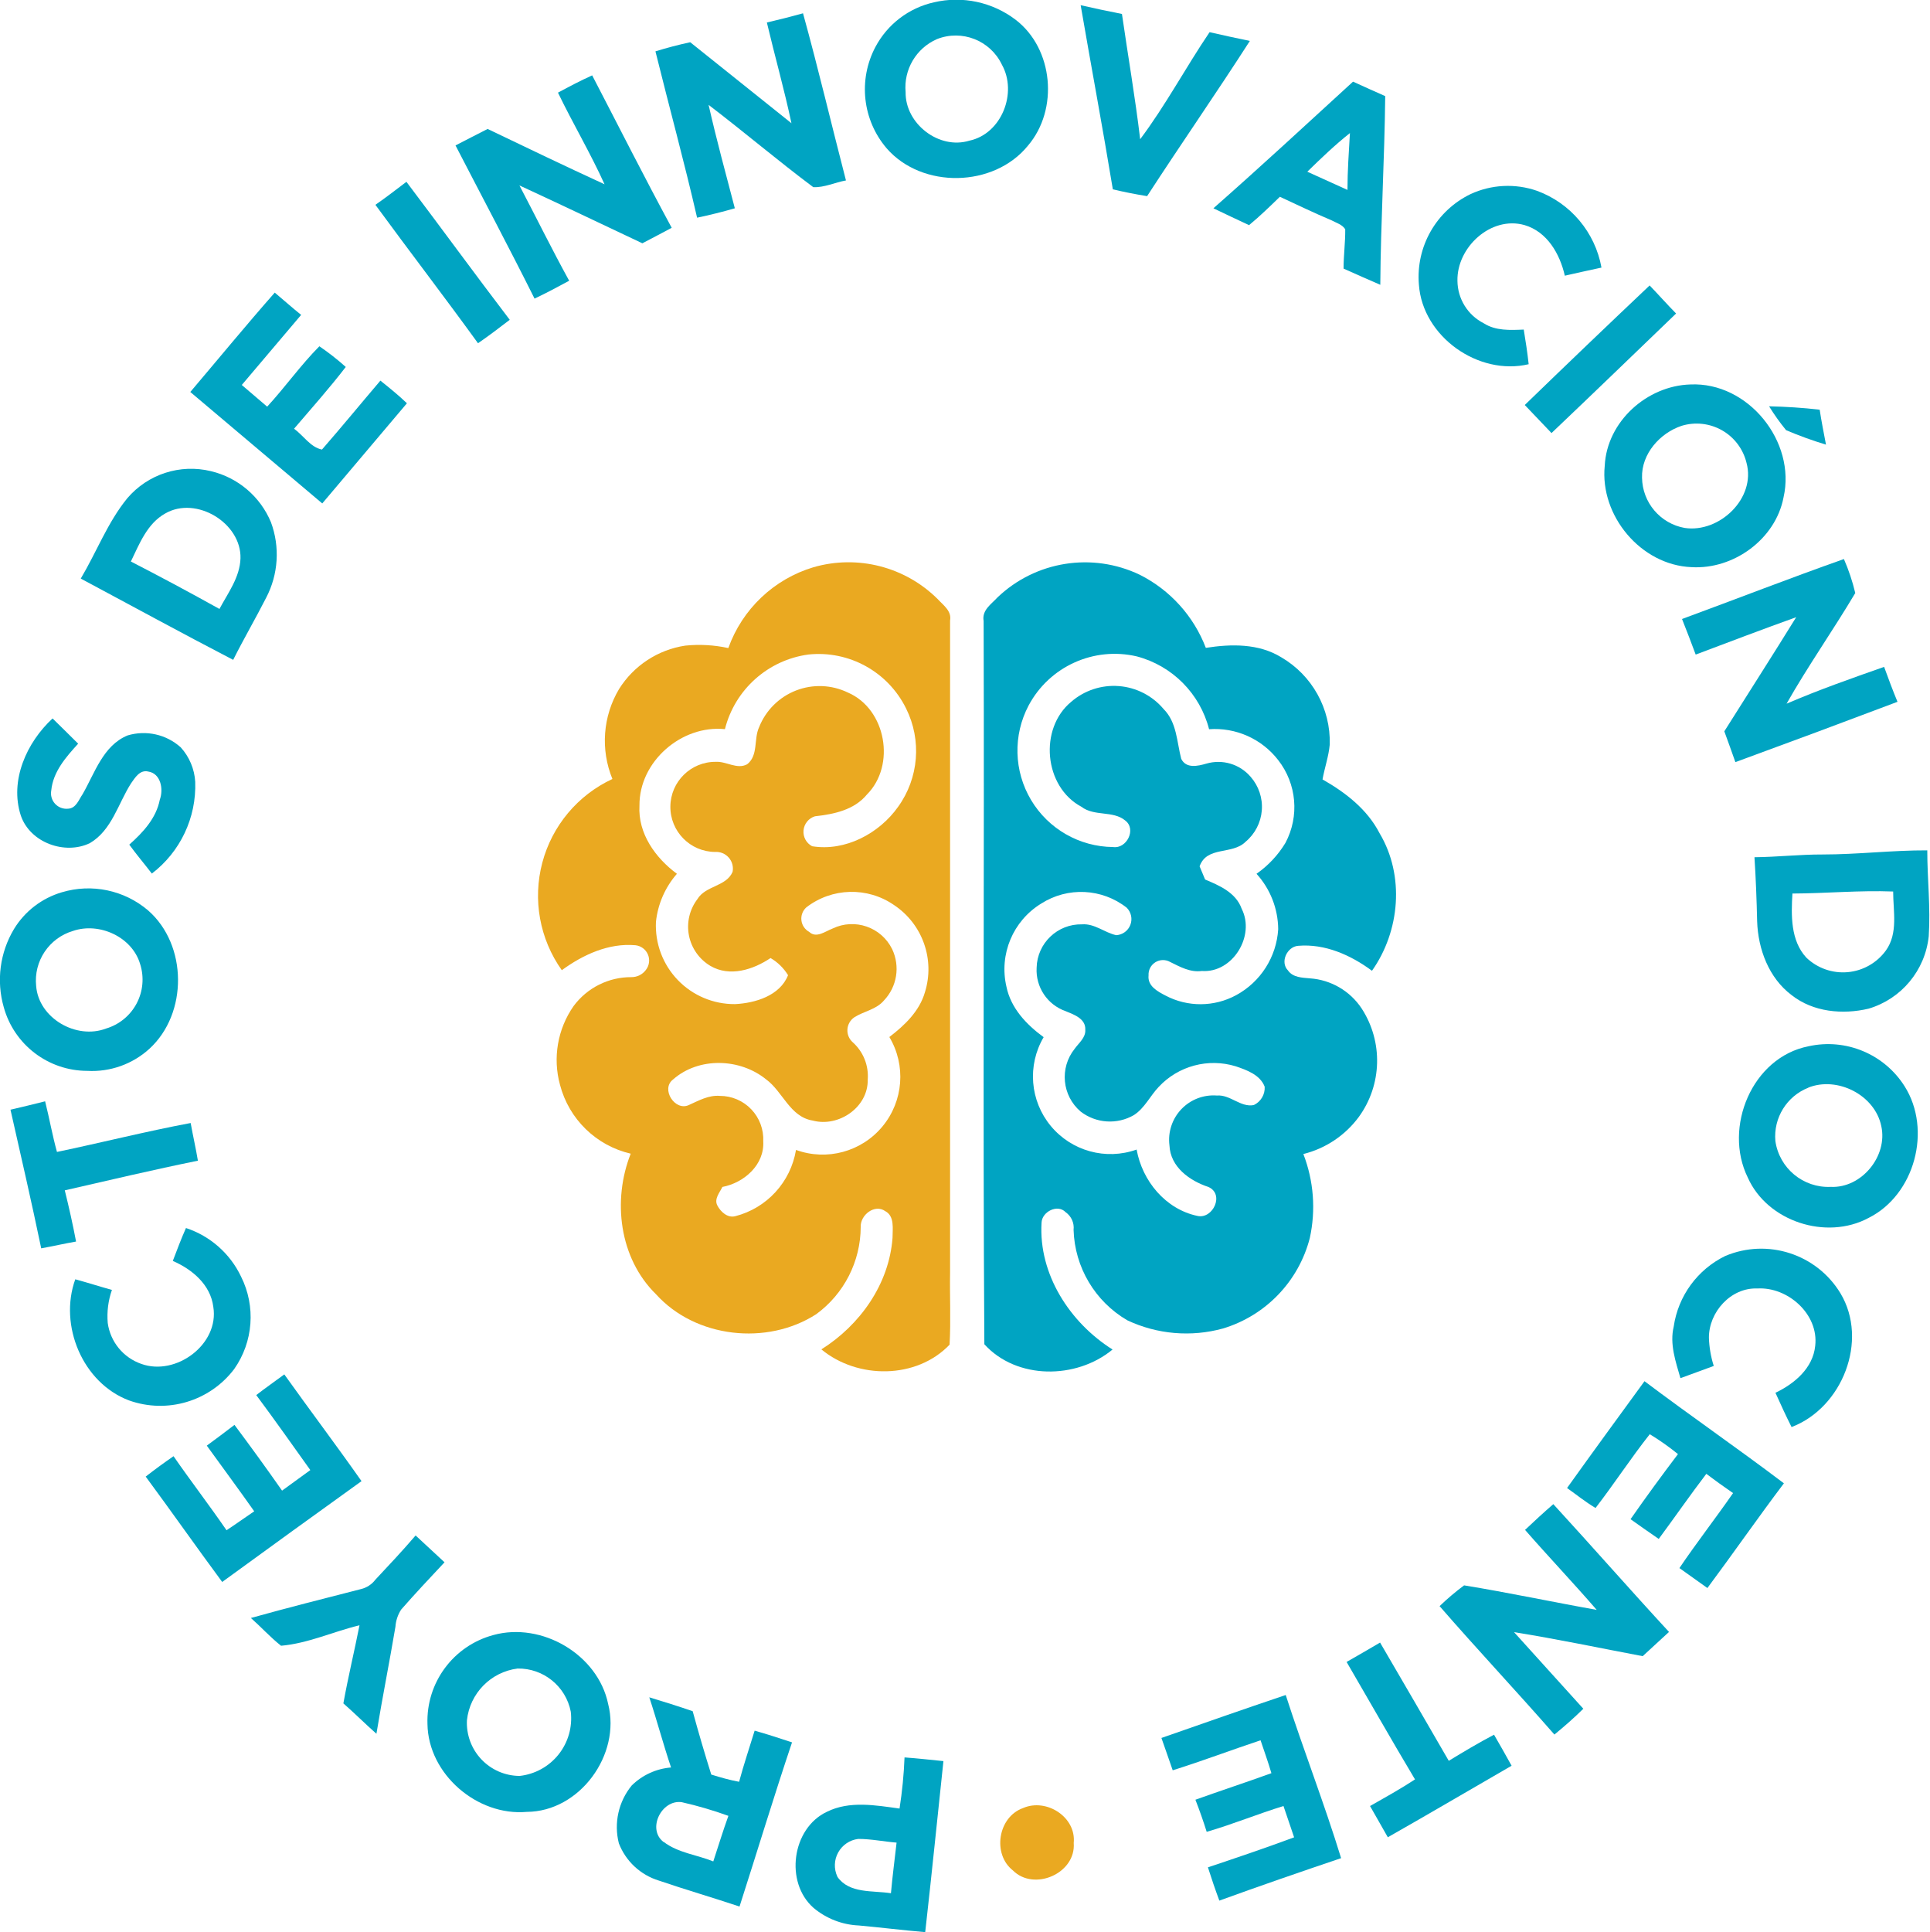
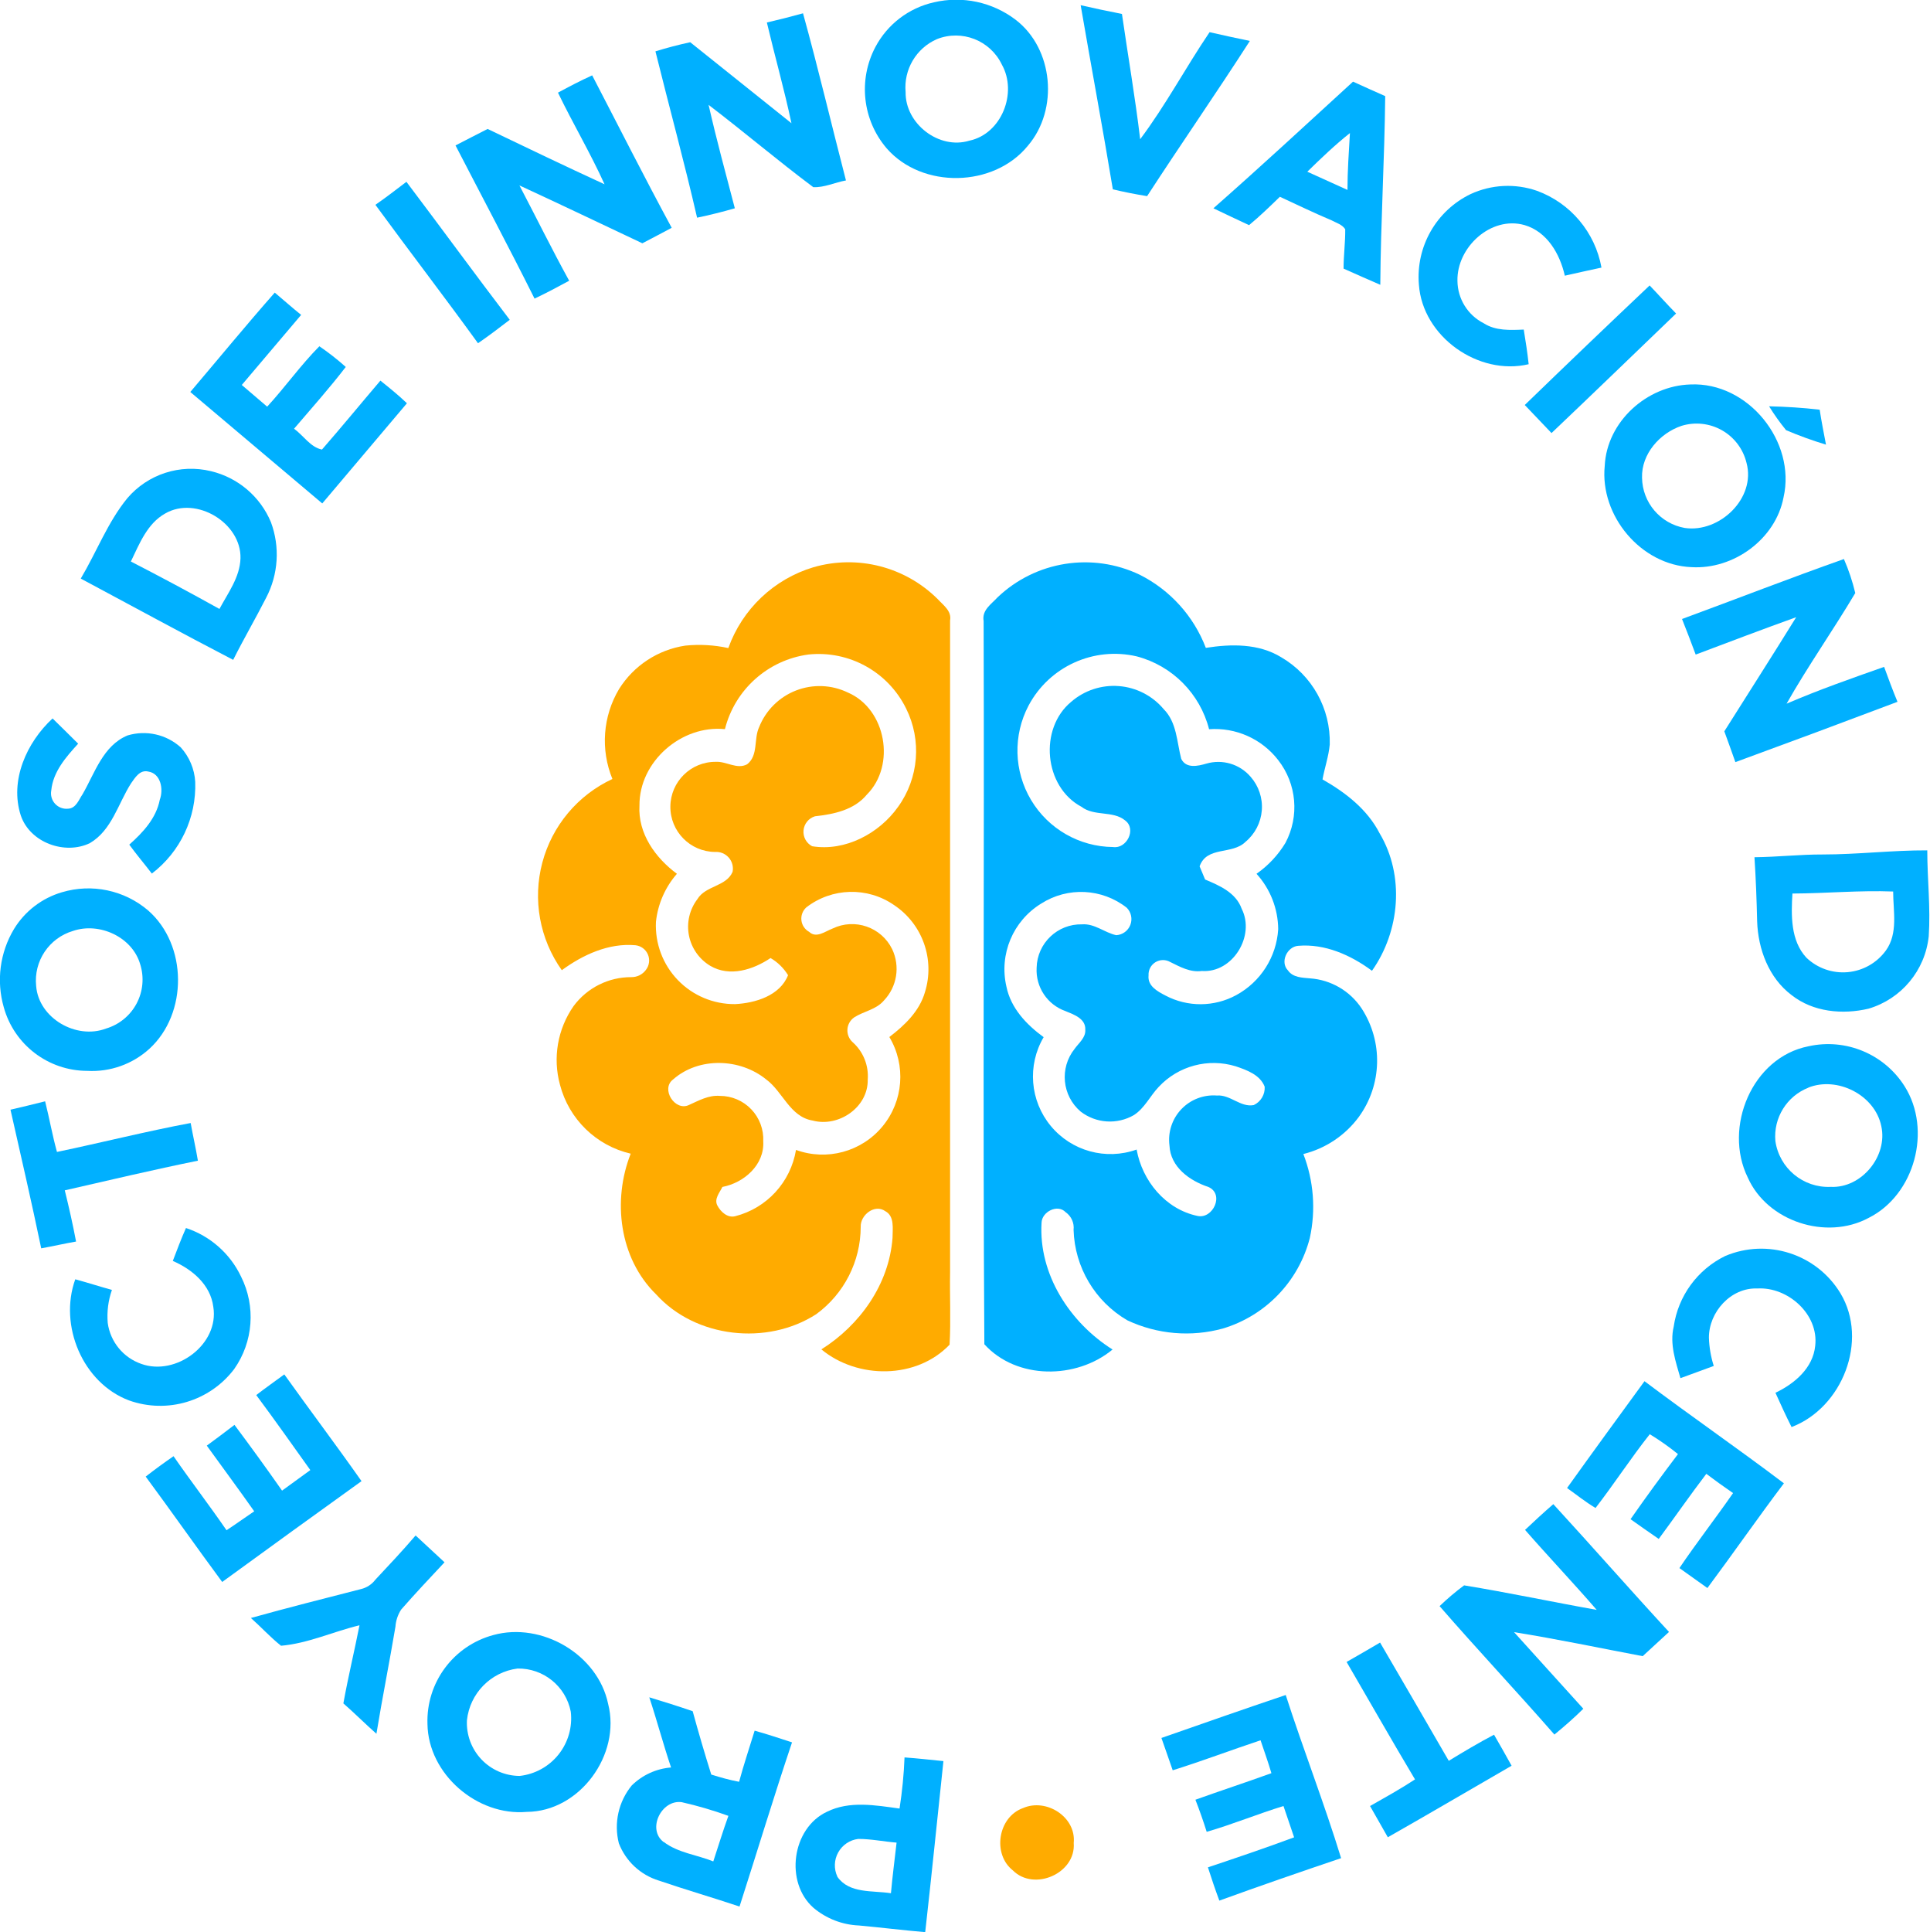
<svg xmlns="http://www.w3.org/2000/svg" viewBox="0 0 266.84 267.14">
  <defs>
-     <style>.cls-1{fill:#00a4c2;}.cls-2{fill:#eaa921;}</style>
+     <style>.cls-1{fill:#00b0ff;}.cls-2{fill:#ffab00;}</style>
  </defs>
  <g id="Layer_2" data-name="Layer 2">
    <g id="Layer_1-2" data-name="Layer 1">
      <path class="cls-1" d="M129.17.32a13.54,13.54,0,0,1,11.28,2.4c5.25,4,6,12.42,1.71,17.43-4.7,5.79-14.63,6-19.54.35a12.54,12.54,0,0,1-1.55-14A12.16,12.16,0,0,1,129.17.32Zm.41,5.09a7.28,7.28,0,0,0-4.33,7.33c-.07,4.36,4.61,8,8.82,6.71,4.47-.95,6.67-6.64,4.49-10.52A7.07,7.07,0,0,0,129.58,5.41Z" />
      <path class="cls-1" d="M149.46.72c1.9.43,3.8.84,5.71,1.21C156,7.7,157,13.45,157.69,19.25c3.53-4.7,6.3-9.93,9.6-14.8,1.85.43,3.71.82,5.57,1.21-4.64,7.22-9.54,14.27-14.21,21.46q-2.38-.38-4.74-.94C152.51,17.68,150.92,9.21,149.46.72Z" />
      <path class="cls-1" d="M106.06,3.11c1.68-.39,3.35-.81,5-1.27C113.18,9.5,115,17.25,117,24.95c-1.51.27-3,1-4.52.93-4.91-3.67-9.6-7.66-14.48-11.38,1.09,4.79,2.38,9.54,3.63,14.3-1.72.5-3.46.93-5.22,1.3-1.77-7.7-3.86-15.32-5.76-23,1.58-.49,3.19-.91,4.81-1.26,4.67,3.75,9.36,7.47,14,11.2C108.47,12.37,107.16,7.76,106.06,3.11Z" />
      <path class="cls-1" d="M77.17,12.81c1.55-.84,3.12-1.66,4.73-2.39,3.64,7,7.22,14.1,11,21.08-1.34.73-2.71,1.42-4.06,2.14-5.65-2.66-11.29-5.37-17-8,2.3,4.38,4.49,8.84,6.88,13.18-1.58.86-3.17,1.7-4.79,2.47C70.38,34.18,66.65,27.17,63,20.11c1.47-.78,3-1.53,4.44-2.28,5.38,2.58,10.75,5.16,16.17,7.65C81.66,21.17,79.23,17.08,77.17,12.81Z" />
      <path class="cls-1" d="M167.82,28.8c6.52-5.74,12.9-11.64,19.31-17.51,1.48.67,3,1.37,4.45,2-.09,8.7-.62,17.38-.68,26.09-1.71-.73-3.39-1.49-5.08-2.24,0-1.82.25-3.63.23-5.44-.43-.67-1.24-.88-1.9-1.24-2.39-1-4.76-2.16-7.14-3.25-1.38,1.34-2.77,2.69-4.26,3.92C171.12,30.36,169.45,29.6,167.82,28.8Zm13-5.05c1.84.84,3.69,1.66,5.54,2.51,0-2.62.19-5.24.34-7.86C184.61,20.06,182.69,21.9,180.8,23.75Z" />
      <path class="cls-1" d="M51.92,28.32c1.45-1,2.87-2.11,4.29-3.18C61,31.48,65.68,37.9,70.5,44.22c-1.45,1.11-2.89,2.21-4.39,3.24C61.43,41,56.61,34.73,51.92,28.32Z" />
      <path class="cls-1" d="M203.38,26.84a12.27,12.27,0,0,1,9.18-.46A13.93,13.93,0,0,1,221.49,37c-1.69.37-3.39.73-5.07,1.12-.68-3-2.43-6.08-5.58-7-4.65-1.31-9.38,3.09-9.27,7.72a6.64,6.64,0,0,0,3.64,5.86c1.64,1.06,3.66.95,5.53.87.26,1.59.51,3.19.68,4.79-6.94,1.64-14.67-3.8-15.18-11A12.72,12.72,0,0,1,203.38,26.84Z" />
      <path class="cls-1" d="M210.88,56q8.58-8.31,17.27-16.53c1.23,1.28,2.41,2.61,3.66,3.88-5.74,5.52-11.46,11.05-17.23,16.53Z" />
      <path class="cls-1" d="M26.32,54.2C30.21,49.62,34,45,38,40.46c1.2,1,2.41,2.09,3.65,3.08q-4.1,4.86-8.21,9.69c1.17,1,2.35,2,3.51,3,2.49-2.7,4.63-5.74,7.22-8.35a34.83,34.83,0,0,1,3.65,2.86c-2.27,2.95-4.74,5.72-7.15,8.54,1.28.92,2.28,2.58,3.86,2.88,2.74-3.14,5.38-6.36,8.08-9.53,1.25,1,2.49,2,3.67,3.13q-5.86,6.92-11.71,13.85Q35.45,61.9,26.32,54.2Z" />
      <path class="cls-1" d="M233.78,53.16c8-.37,14.65,7.91,12.89,15.61-1.1,5.79-6.92,10-12.73,9.65-7-.28-12.69-7.12-12-14C222.23,58.3,227.77,53.34,233.78,53.16Zm-1.21,5.72c-3,1-5.57,3.89-5.47,7.17A7.16,7.16,0,0,0,233,73c4.82.72,9.88-4.12,8.55-9A7.1,7.1,0,0,0,232.57,58.88Z" />
      <path class="cls-1" d="M244.67,56.18c2.33.05,4.66.2,7,.47.24,1.62.57,3.22.87,4.83a53.77,53.77,0,0,1-5.52-2A31.12,31.12,0,0,1,244.67,56.18Z" />
      <path class="cls-1" d="M17.6,68.9a11.59,11.59,0,0,1,11.58-3.75,12,12,0,0,1,8.29,7.05,12.87,12.87,0,0,1-.66,10.45c-1.47,2.89-3.11,5.69-4.56,8.59C25.18,87.57,18.19,83.75,11.17,80,13.36,76.32,14.89,72.22,17.6,68.9ZM22.85,71c-2.49,1.39-3.57,4.2-4.75,6.64q6.18,3.18,12.25,6.56c1.18-2.21,2.83-4.38,2.91-7C33.39,72.32,27.14,68.52,22.85,71Z" />
      <path class="cls-1" d="M232.63,85.59c7.47-2.75,14.89-5.64,22.39-8.29A27.85,27.85,0,0,1,256.59,82c-3.07,5.16-6.54,10.08-9.5,15.3,4.41-1.9,9-3.51,13.49-5.09.59,1.62,1.19,3.24,1.85,4.83q-11.19,4.23-22.42,8.34c-.51-1.42-1-2.84-1.53-4.26,3.31-5.26,6.67-10.49,9.94-15.78-4.65,1.67-9.28,3.43-13.9,5.17C233.9,88.87,233.29,87.22,232.63,85.59Z" />
      <path class="cls-1" d="M137.95,82.61a17.54,17.54,0,0,1,19.7-3.13,18.85,18.85,0,0,1,9.12,10.1c3.5-.55,7.3-.62,10.43,1.3a13.53,13.53,0,0,1,6.71,12.06c-.15,1.65-.71,3.22-1,4.83,3.18,1.81,6.19,4.13,7.9,7.46,3.48,5.84,2.82,13.51-1.06,19-2.93-2.17-6.51-3.77-10.22-3.45-1.52.12-2.53,2.25-1.4,3.4.69,1,2,1,3.06,1.1a9.34,9.34,0,0,1,7.13,4.16,13.24,13.24,0,0,1-.39,15,13.63,13.63,0,0,1-7.67,5.13,20.2,20.2,0,0,1,.89,11.62,17.67,17.67,0,0,1-12,12.5,19.13,19.13,0,0,1-13.24-1.13,15,15,0,0,1-7.43-12.5,2.62,2.62,0,0,0-1.1-2.45c-1.11-1.17-3.3-.06-3.33,1.48-.42,7.12,3.93,13.8,9.82,17.51-5,4.14-13.26,4.2-17.73-.73-.22-33.34,0-66.7-.1-100C135.77,84.35,137.12,83.53,137.95,82.61Zm4.31,14.94a13.34,13.34,0,0,0,11.68,19.57c1.87.29,3.28-2.46,1.68-3.67-1.68-1.4-4.28-.53-6.06-1.9-5.18-2.76-5.9-10.8-1.41-14.51a9,9,0,0,1,12.78,1c1.84,1.84,1.82,4.53,2.44,6.89.68,1.37,2.29,1,3.46.66a5.89,5.89,0,0,1,6.13,1.81,6.29,6.29,0,0,1-.7,9c-1.83,1.83-5.35.55-6.35,3.39l.76,1.82c2,.84,4.27,1.82,5.06,4.05,1.9,3.74-1.24,8.91-5.52,8.6-1.59.22-3-.57-4.36-1.24a2,2,0,0,0-3,1.85c-.16,1.46,1.23,2.21,2.33,2.78a10.36,10.36,0,0,0,9.79-.05,11.15,11.15,0,0,0,5.81-9.12,11.54,11.54,0,0,0-3-7.66,14.09,14.09,0,0,0,4-4.27,10.55,10.55,0,0,0-1-11.45,11.06,11.06,0,0,0-9.56-4.27,14,14,0,0,0-10-10.07A13.48,13.48,0,0,0,142.26,97.55ZM144,124.94a10.64,10.64,0,0,0-4.81,11.47c.61,3,2.77,5.26,5.15,7a10.73,10.73,0,0,0,12.86,15.54c.78,4.34,4,8.26,8.43,9.18,2.12.46,3.75-3,1.51-4-2.61-.87-5.27-2.75-5.4-5.76a6.14,6.14,0,0,1,6.56-6.89c1.85-.15,3.27,1.67,5.1,1.32a2.63,2.63,0,0,0,1.51-2.54c-.63-1.64-2.46-2.3-4-2.82a10.4,10.4,0,0,0-10.66,2.85c-1.19,1.25-1.94,2.93-3.42,3.89a6.63,6.63,0,0,1-7.37-.48,6.26,6.26,0,0,1-.84-8.67c.58-.82,1.56-1.55,1.48-2.66.07-1.53-1.59-2.09-2.73-2.56a6,6,0,0,1-4-6,6.14,6.14,0,0,1,6.28-6c1.74-.13,3.1,1.14,4.73,1.5a2.23,2.23,0,0,0,1.45-3.8A10.23,10.23,0,0,0,144,124.94Z" />
      <path class="cls-1" d="M2.88,112.77c-1.58-4.85.81-10.12,4.39-13.43,1.19,1.15,2.36,2.33,3.54,3.49-1.68,1.84-3.47,3.87-3.72,6.46a2.14,2.14,0,0,0,2.33,2.53c1.11-.05,1.49-1.27,2-2,1.69-2.92,2.83-6.73,6.22-8.13A7.69,7.69,0,0,1,25,103.34,7.78,7.78,0,0,1,27,108.1a15.27,15.27,0,0,1-6,12.69c-1-1.31-2.11-2.61-3.12-4,1.89-1.68,3.72-3.64,4.22-6.21.53-1.43.16-3.64-1.61-3.9-1.15-.27-1.81.85-2.37,1.64-1.79,2.8-2.65,6.48-5.69,8.26C9,118.24,4.17,116.54,2.88,112.77Z" />
      <path class="cls-1" d="M252.08,118.15c4.83,0,9.64-.59,14.47-.57,0,4,.47,7.93.2,11.89a11.71,11.71,0,0,1-8.32,10c-3.59.85-7.68.47-10.65-1.88-3.15-2.37-4.63-6.35-4.76-10.18-.07-3-.18-5.92-.37-8.88C245.8,118.5,248.94,118.14,252.08,118.15Zm-4.18,5.4c-.18,3-.27,6.5,1.93,8.87a7.33,7.33,0,0,0,11-1c1.71-2.38,1-5.44,1-8.15C257.21,123.09,252.56,123.53,247.91,123.55Z" />
      <path class="cls-1" d="M8.54,123.38a12.75,12.75,0,0,1,11.95,2.51c5.45,4.77,5.51,14.25.17,19.13a11.78,11.78,0,0,1-8.59,3.05,12,12,0,0,1-11.55-8.8,13.68,13.68,0,0,1,1.42-10.82A11.58,11.58,0,0,1,8.54,123.38Zm1.56,5.34A7.17,7.17,0,0,0,5,136.34c.35,4.46,5.56,7.44,9.66,5.88a7.06,7.06,0,0,0,4.73-8.89C18.29,129.54,13.73,127.48,10.1,128.72Z" />
      <path class="cls-1" d="M250.12,144.67a12.51,12.51,0,0,1,13.3,5.54c3.79,6,1.42,15-5,18.2-5.84,3.13-14,.49-16.7-5.6C238.32,155.9,242.31,146.2,250.12,144.67Zm0,5.72a7.24,7.24,0,0,0-4.58,7.38,7.4,7.4,0,0,0,7.65,6.34c4.27.21,7.92-4.25,7-8.4C259.3,151.4,254.11,148.78,250.08,150.39Z" />
      <path class="cls-1" d="M1.45,153.44c1.6-.38,3.2-.75,4.79-1.16.59,2.34,1,4.7,1.64,7,6.18-1.29,12.3-2.84,18.49-4,.31,1.74.71,3.47,1,5.21-6.16,1.25-12.28,2.7-18.41,4.1.58,2.35,1.11,4.7,1.56,7.08-1.61.28-3.21.65-4.82.94C4.37,166.21,2.89,159.82,1.45,153.44Z" />
      <path class="cls-1" d="M23.9,174.35c.58-1.53,1.16-3.06,1.82-4.55a12.9,12.9,0,0,1,7.62,6.72,12.49,12.49,0,0,1-.95,12.78,12.84,12.84,0,0,1-14.54,4.34c-6.42-2.41-9.74-10.38-7.44-16.75,1.7.46,3.38,1,5.07,1.47a11,11,0,0,0-.58,4.57,7,7,0,0,0,4.65,5.66c4.78,1.72,10.8-2.7,9.95-7.9C29.11,177.63,26.58,175.51,23.9,174.35Z" />
      <path class="cls-1" d="M238.6,173.67a12.81,12.81,0,0,1,15.94,5.15c3.93,6.54.25,15.84-6.76,18.5-.79-1.56-1.51-3.15-2.23-4.74,2.63-1.25,5.19-3.4,5.5-6.49.51-4.38-3.8-8.18-8-7.93-3.66-.15-6.72,3.26-6.7,6.82a14.3,14.3,0,0,0,.67,3.89c-1.54.56-3.07,1.14-4.61,1.69-.66-2.3-1.51-4.71-.93-7.13A12.93,12.93,0,0,1,238.6,173.67Z" />
      <path class="cls-1" d="M35.44,192.9c1.28-1,2.59-1.9,3.88-2.86C42.86,195,46.5,199.82,50,204.8q-9.66,6.94-19.27,13.94c-3.57-4.83-7-9.72-10.58-14.57Q22,202.73,24,201.35c2.39,3.45,4.95,6.78,7.33,10.24,1.29-.85,2.54-1.75,3.83-2.62-2.15-3.05-4.37-6.05-6.56-9.08,1.29-.95,2.57-1.9,3.83-2.87,2.24,3,4.42,6,6.58,9.09,1.31-.94,2.61-1.89,3.91-2.84C40.45,199.82,38,196.33,35.44,192.9Z" />
      <path class="cls-1" d="M216.73,205.75c3.54-4.95,7.13-9.86,10.71-14.77,6.36,4.79,12.93,9.31,19.28,14.12-3.6,4.77-7,9.67-10.58,14.48l-3.87-2.76c2.38-3.52,5-6.88,7.42-10.37q-1.88-1.29-3.7-2.66c-2.25,2.95-4.36,6-6.58,9-1.32-.89-2.6-1.82-3.9-2.73,2.13-3.05,4.33-6.06,6.56-9a35.23,35.23,0,0,0-3.9-2.75c-2.62,3.31-4.92,6.86-7.5,10.2C219.26,207.67,218,206.65,216.73,205.75Z" />
      <path class="cls-1" d="M210.92,211.54c1.28-1.21,2.58-2.41,3.91-3.56,5.37,5.85,10.6,11.82,16,17.67L227.19,229c-5.93-1.12-11.84-2.37-17.79-3.32,3.2,3.52,6.37,7.07,9.58,10.59-1.27,1.26-2.62,2.44-4,3.57-5.24-6-10.68-11.77-15.88-17.76a35.52,35.52,0,0,1,3.39-2.87c6.13,1,12.22,2.3,18.34,3.39C217.59,218.86,214.18,215.27,210.92,211.54Z" />
      <path class="cls-1" d="M51.92,218.42c1.87-2,3.76-4,5.56-6.11,1.34,1.23,2.67,2.48,4,3.71-2,2.14-4.07,4.33-6,6.54a5,5,0,0,0-.79,2.37c-.83,4.94-1.82,9.86-2.63,14.8-1.55-1.37-3-2.83-4.57-4.2.65-3.62,1.52-7.2,2.23-10.8-3.62.87-7.13,2.51-10.85,2.83-1.48-1.17-2.76-2.59-4.17-3.84,5.06-1.41,10.16-2.7,15.24-4A3.52,3.52,0,0,0,51.92,218.42Z" />
      <path class="cls-1" d="M68.23,226.08c6.69-1.85,14.46,2.68,15.88,9.53,1.79,7-3.92,14.88-11.25,14.92-6.85.61-13.64-5.21-13.74-12.15A12.31,12.31,0,0,1,68.23,226.08Zm3.35,4.63a8.08,8.08,0,0,0-7,7.15,7.33,7.33,0,0,0,7.29,7.7,8,8,0,0,0,7.07-8.89A7.38,7.38,0,0,0,71.58,230.71Z" />
      <path class="cls-1" d="M186.24,229.8c1.55-.88,3.09-1.78,4.63-2.68,3.19,5.44,6.34,10.9,9.5,16.35,2.05-1.25,4.13-2.49,6.26-3.61.82,1.42,1.64,2.85,2.43,4.29-5.71,3.29-11.39,6.64-17.12,9.89-.81-1.45-1.65-2.88-2.46-4.32,2.1-1.19,4.21-2.36,6.22-3.68C192.49,240.67,189.4,235.22,186.24,229.8Z" />
      <path class="cls-1" d="M89.8,234.69c2,.61,4,1.23,6,1.92Q97,241,98.37,245.37c1.27.4,2.55.76,3.85,1,.64-2.38,1.43-4.71,2.15-7.07,1.73.49,3.45,1.05,5.17,1.62-2.53,7.53-4.83,15.14-7.26,22.7-3.71-1.24-7.47-2.33-11.16-3.59a8.65,8.65,0,0,1-5.53-5.15,9.09,9.09,0,0,1,1.78-8,8.76,8.76,0,0,1,5.44-2.49C91.74,241.22,90.87,237.93,89.8,234.69Zm2,20c2,1.52,4.58,1.77,6.85,2.69.69-2.1,1.34-4.22,2.09-6.3a54,54,0,0,0-6.45-1.89C91.49,248.79,89.44,252.93,91.78,254.7Z" />
      <path class="cls-1" d="M160.63,240.31c5.72-2,11.43-4,17.19-5.94,2.44,7.56,5.34,15,7.66,22.56-5.63,1.9-11.25,3.84-16.84,5.87-.57-1.53-1.09-3.06-1.58-4.6,4-1.34,8-2.69,11.92-4.15-.47-1.45-1-2.89-1.47-4.33-3.57,1.1-7,2.52-10.62,3.57-.47-1.5-1-3-1.56-4.44,3.49-1.25,7-2.4,10.51-3.67-.45-1.54-1-3.05-1.5-4.55-4.06,1.35-8.06,2.87-12.15,4.15C161.66,243.28,161.16,241.79,160.63,240.31Z" />
      <path class="cls-1" d="M125.1,243c1.79.13,3.58.33,5.38.51-.84,7.88-1.63,15.77-2.52,23.65-3.06-.26-6.1-.64-9.16-.92a10.43,10.43,0,0,1-6.29-2.44c-4-3.52-3-11,1.85-13.28,3.14-1.56,6.73-.9,10.05-.45A61.55,61.55,0,0,0,125.1,243Zm-9.29,16.5c1.65,2.37,4.9,1.88,7.41,2.28.21-2.35.52-4.68.78-7-1.77-.14-3.52-.51-5.3-.51A3.68,3.68,0,0,0,115.81,259.48Z" />
      <path class="cls-2" d="M112.51,78.43a17.49,17.49,0,0,1,17.19,4.42c.77.84,1.94,1.63,1.7,2.94q0,45.07,0,90.14c-.06,3.32.12,6.65-.07,10-4.57,4.79-12.72,4.8-17.73.65,5.33-3.35,9.36-9,9.84-15.41,0-1.26.31-3-1-3.7-1.47-1.05-3.47.54-3.4,2.17a15,15,0,0,1-6.16,12.08c-6.78,4.37-16.67,3.3-22.14-2.75-5.11-5-6.06-13-3.51-19.45A13.19,13.19,0,0,1,77.45,150a13,13,0,0,1,1.88-10.89,9.89,9.89,0,0,1,8-4,2.46,2.46,0,0,0,2-1,2.12,2.12,0,0,0-1.44-3.41c-3.71-.33-7.26,1.31-10.19,3.45a17.79,17.79,0,0,1,7-26.44,13.94,13.94,0,0,1,.92-12.44,13.12,13.12,0,0,1,9.16-6,18.88,18.88,0,0,1,5.95.34A18,18,0,0,1,112.51,78.43Zm-12.25,22.39c-6-.61-11.87,4.48-11.82,10.56-.23,3.86,2.2,7.24,5.18,9.44a12.05,12.05,0,0,0-2.9,6.64,10.86,10.86,0,0,0,10.94,11.38c2.8-.14,6.21-1.16,7.33-4a6.92,6.92,0,0,0-2.42-2.37c-2.4,1.61-5.64,2.66-8.33,1.08a6.3,6.3,0,0,1-1.79-9.22c1.13-1.89,4-1.73,4.87-3.78a2.31,2.31,0,0,0-2.43-2.75A6.22,6.22,0,0,1,99,105.34c1.45-.09,2.93,1.09,4.33.34,1.58-1.23.89-3.5,1.66-5.14a9,9,0,0,1,12.28-4.78c5.29,2.28,6.66,10.07,2.62,14.11-1.77,2.14-4.57,2.71-7.18,3a2.25,2.25,0,0,0-.39,4.14c4.57.75,9.28-1.76,11.89-5.45a13.19,13.19,0,0,0,1.1-13.61,13.49,13.49,0,0,0-13.5-7.45A13.82,13.82,0,0,0,100.26,100.82Zm11.25,24.65a2.09,2.09,0,0,0,.4,3.38c1,.94,2.24-.09,3.24-.46a6.19,6.19,0,0,1,8.24,2.85,6.35,6.35,0,0,1-1.14,7.1c-1.06,1.26-2.77,1.48-4.09,2.32a2.19,2.19,0,0,0-.23,3.45,6.27,6.27,0,0,1,2.08,5.17c.08,3.8-4,6.63-7.62,5.66-3.15-.52-4.12-4-6.43-5.69-3.61-2.93-9.3-3.13-12.86,0-1.77,1.32.26,4.46,2.18,3.54,1.36-.61,2.73-1.39,4.28-1.26a6,6,0,0,1,6,6.28c.19,3.26-2.66,5.74-5.65,6.31-.37.77-1.17,1.66-.7,2.56s1.42,1.75,2.46,1.49a11.38,11.38,0,0,0,8.42-9.17A10.75,10.75,0,0,0,123,143.39c2.11-1.61,4.16-3.56,4.92-6.19a10.66,10.66,0,0,0-4.26-12.05A10.28,10.28,0,0,0,111.51,125.47Z" />
      <path class="cls-2" d="M141.5,250c3.21-1.4,7.36,1.23,7,4.83.33,4.2-5.48,6.74-8.42,3.79C137.23,256.38,138,251.24,141.5,250Z" />
    </g>
  </g>
</svg>
